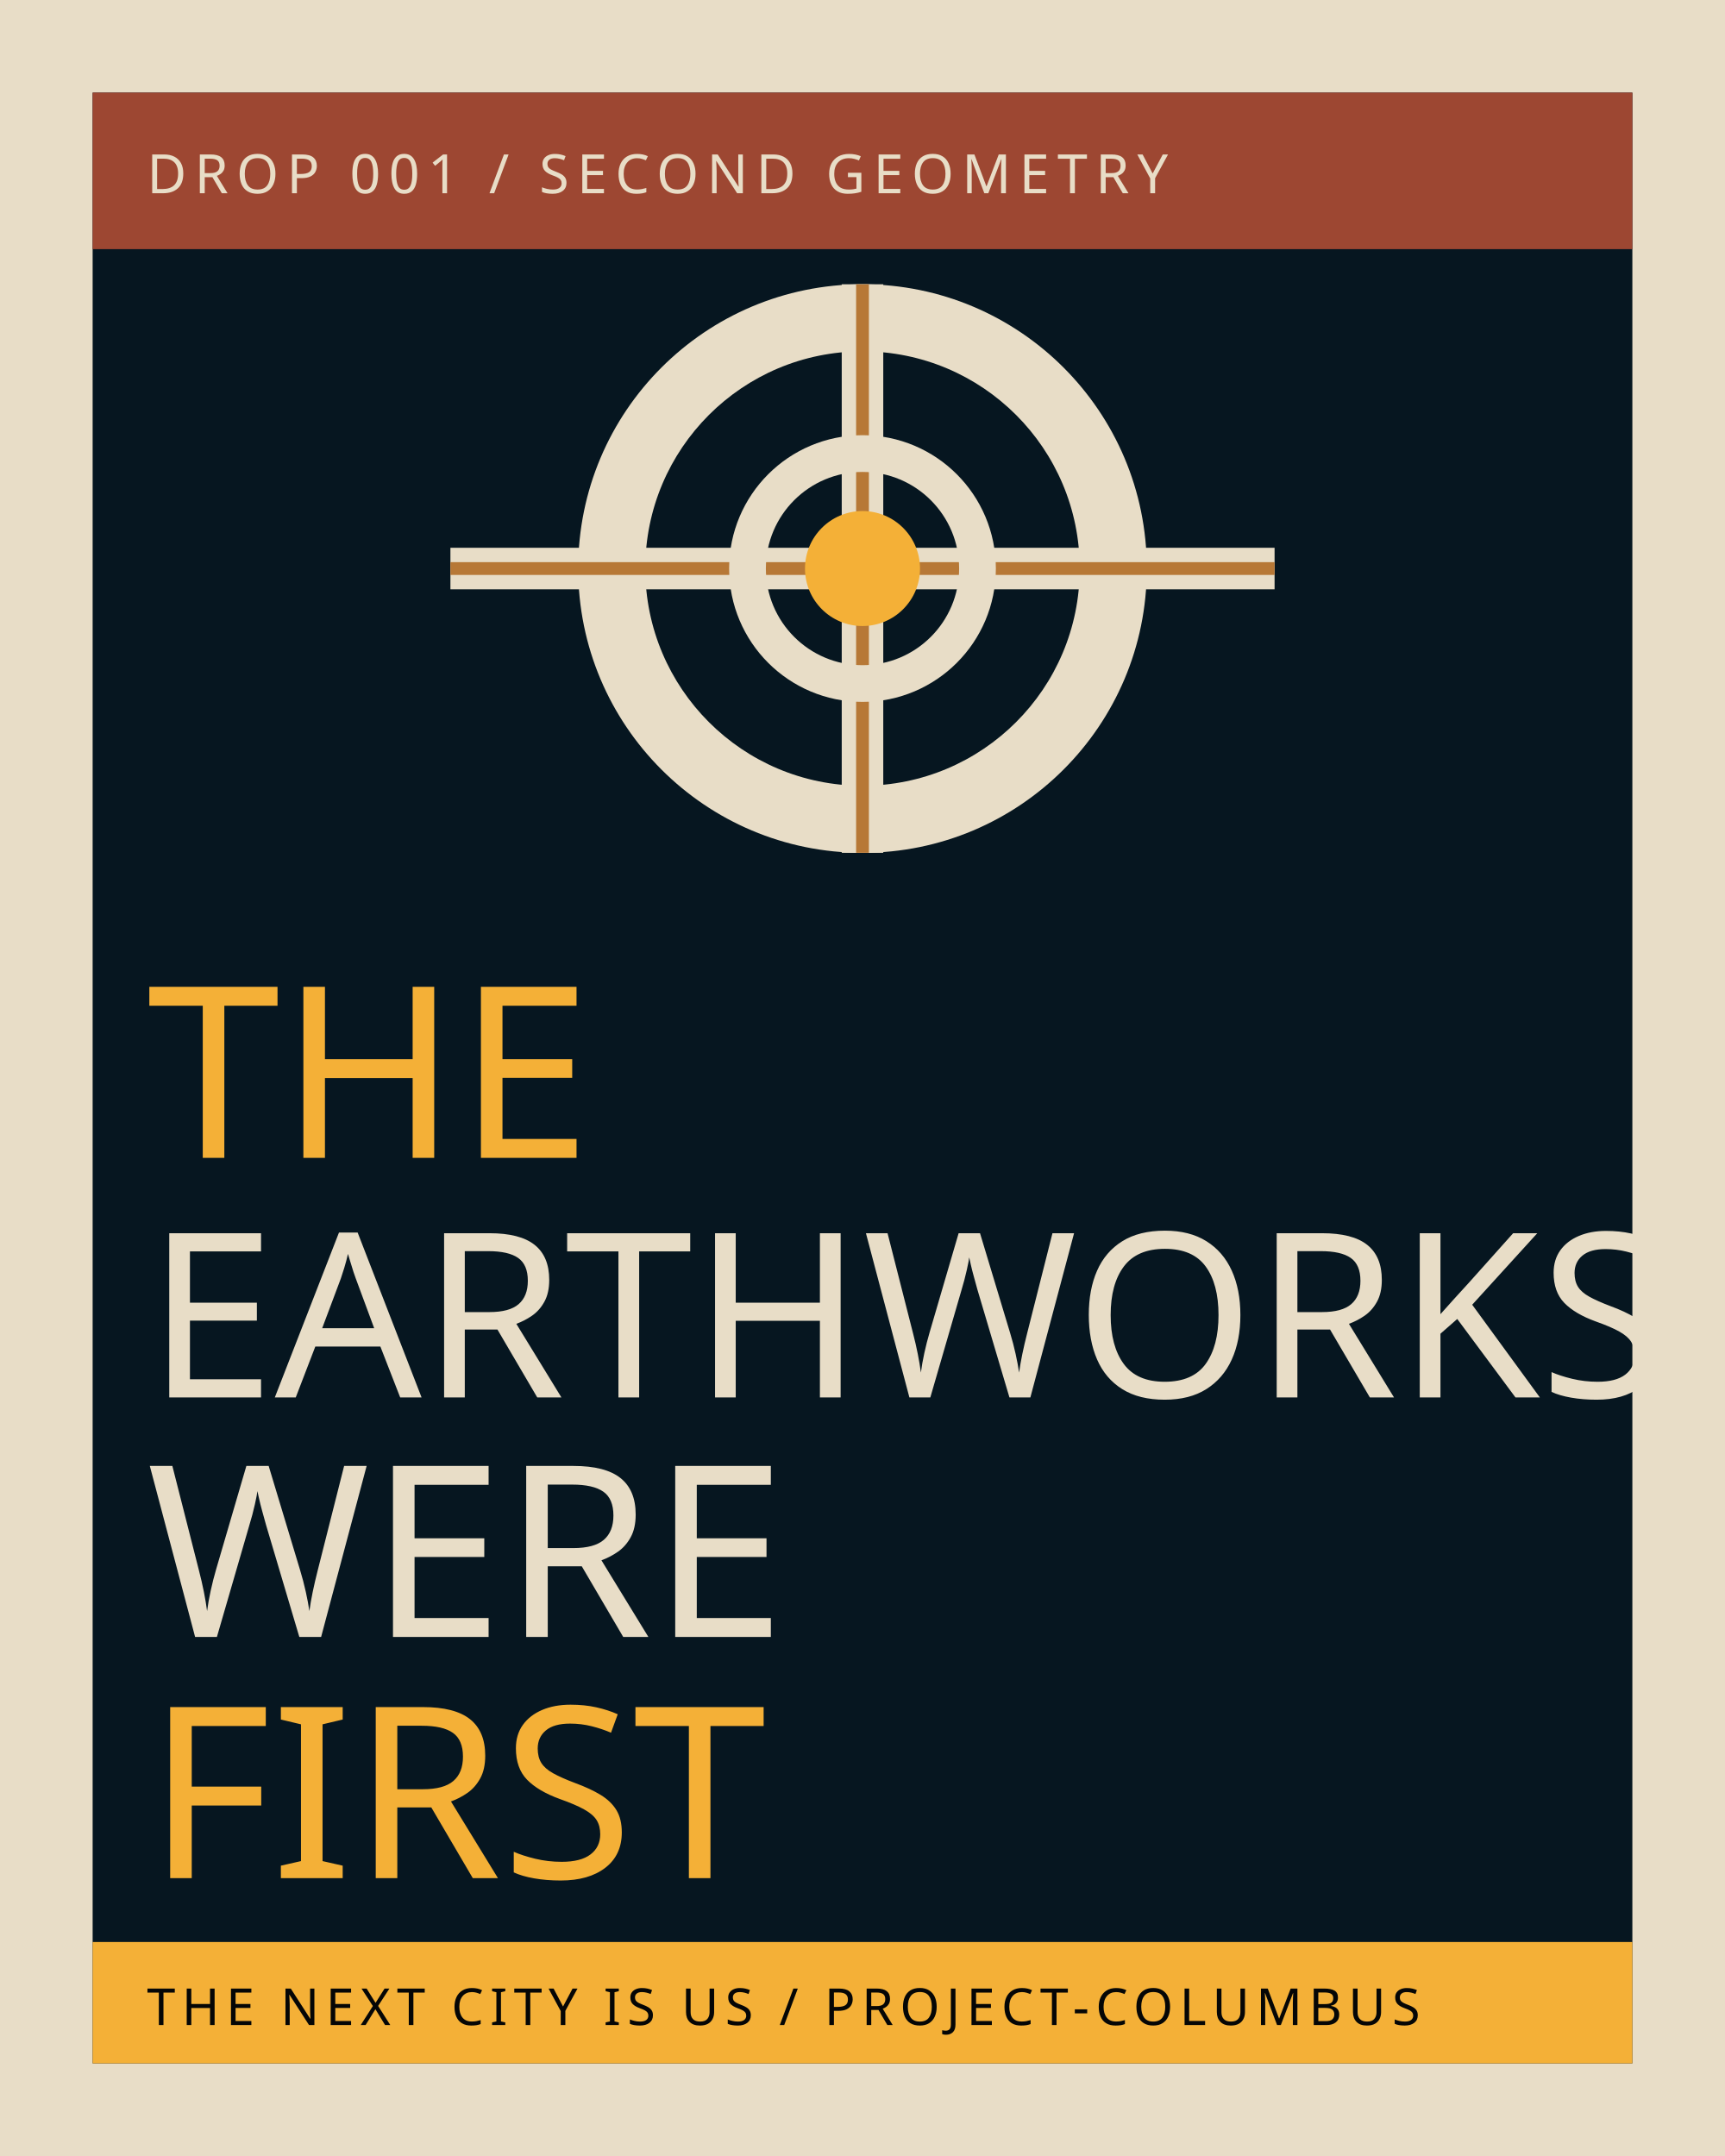
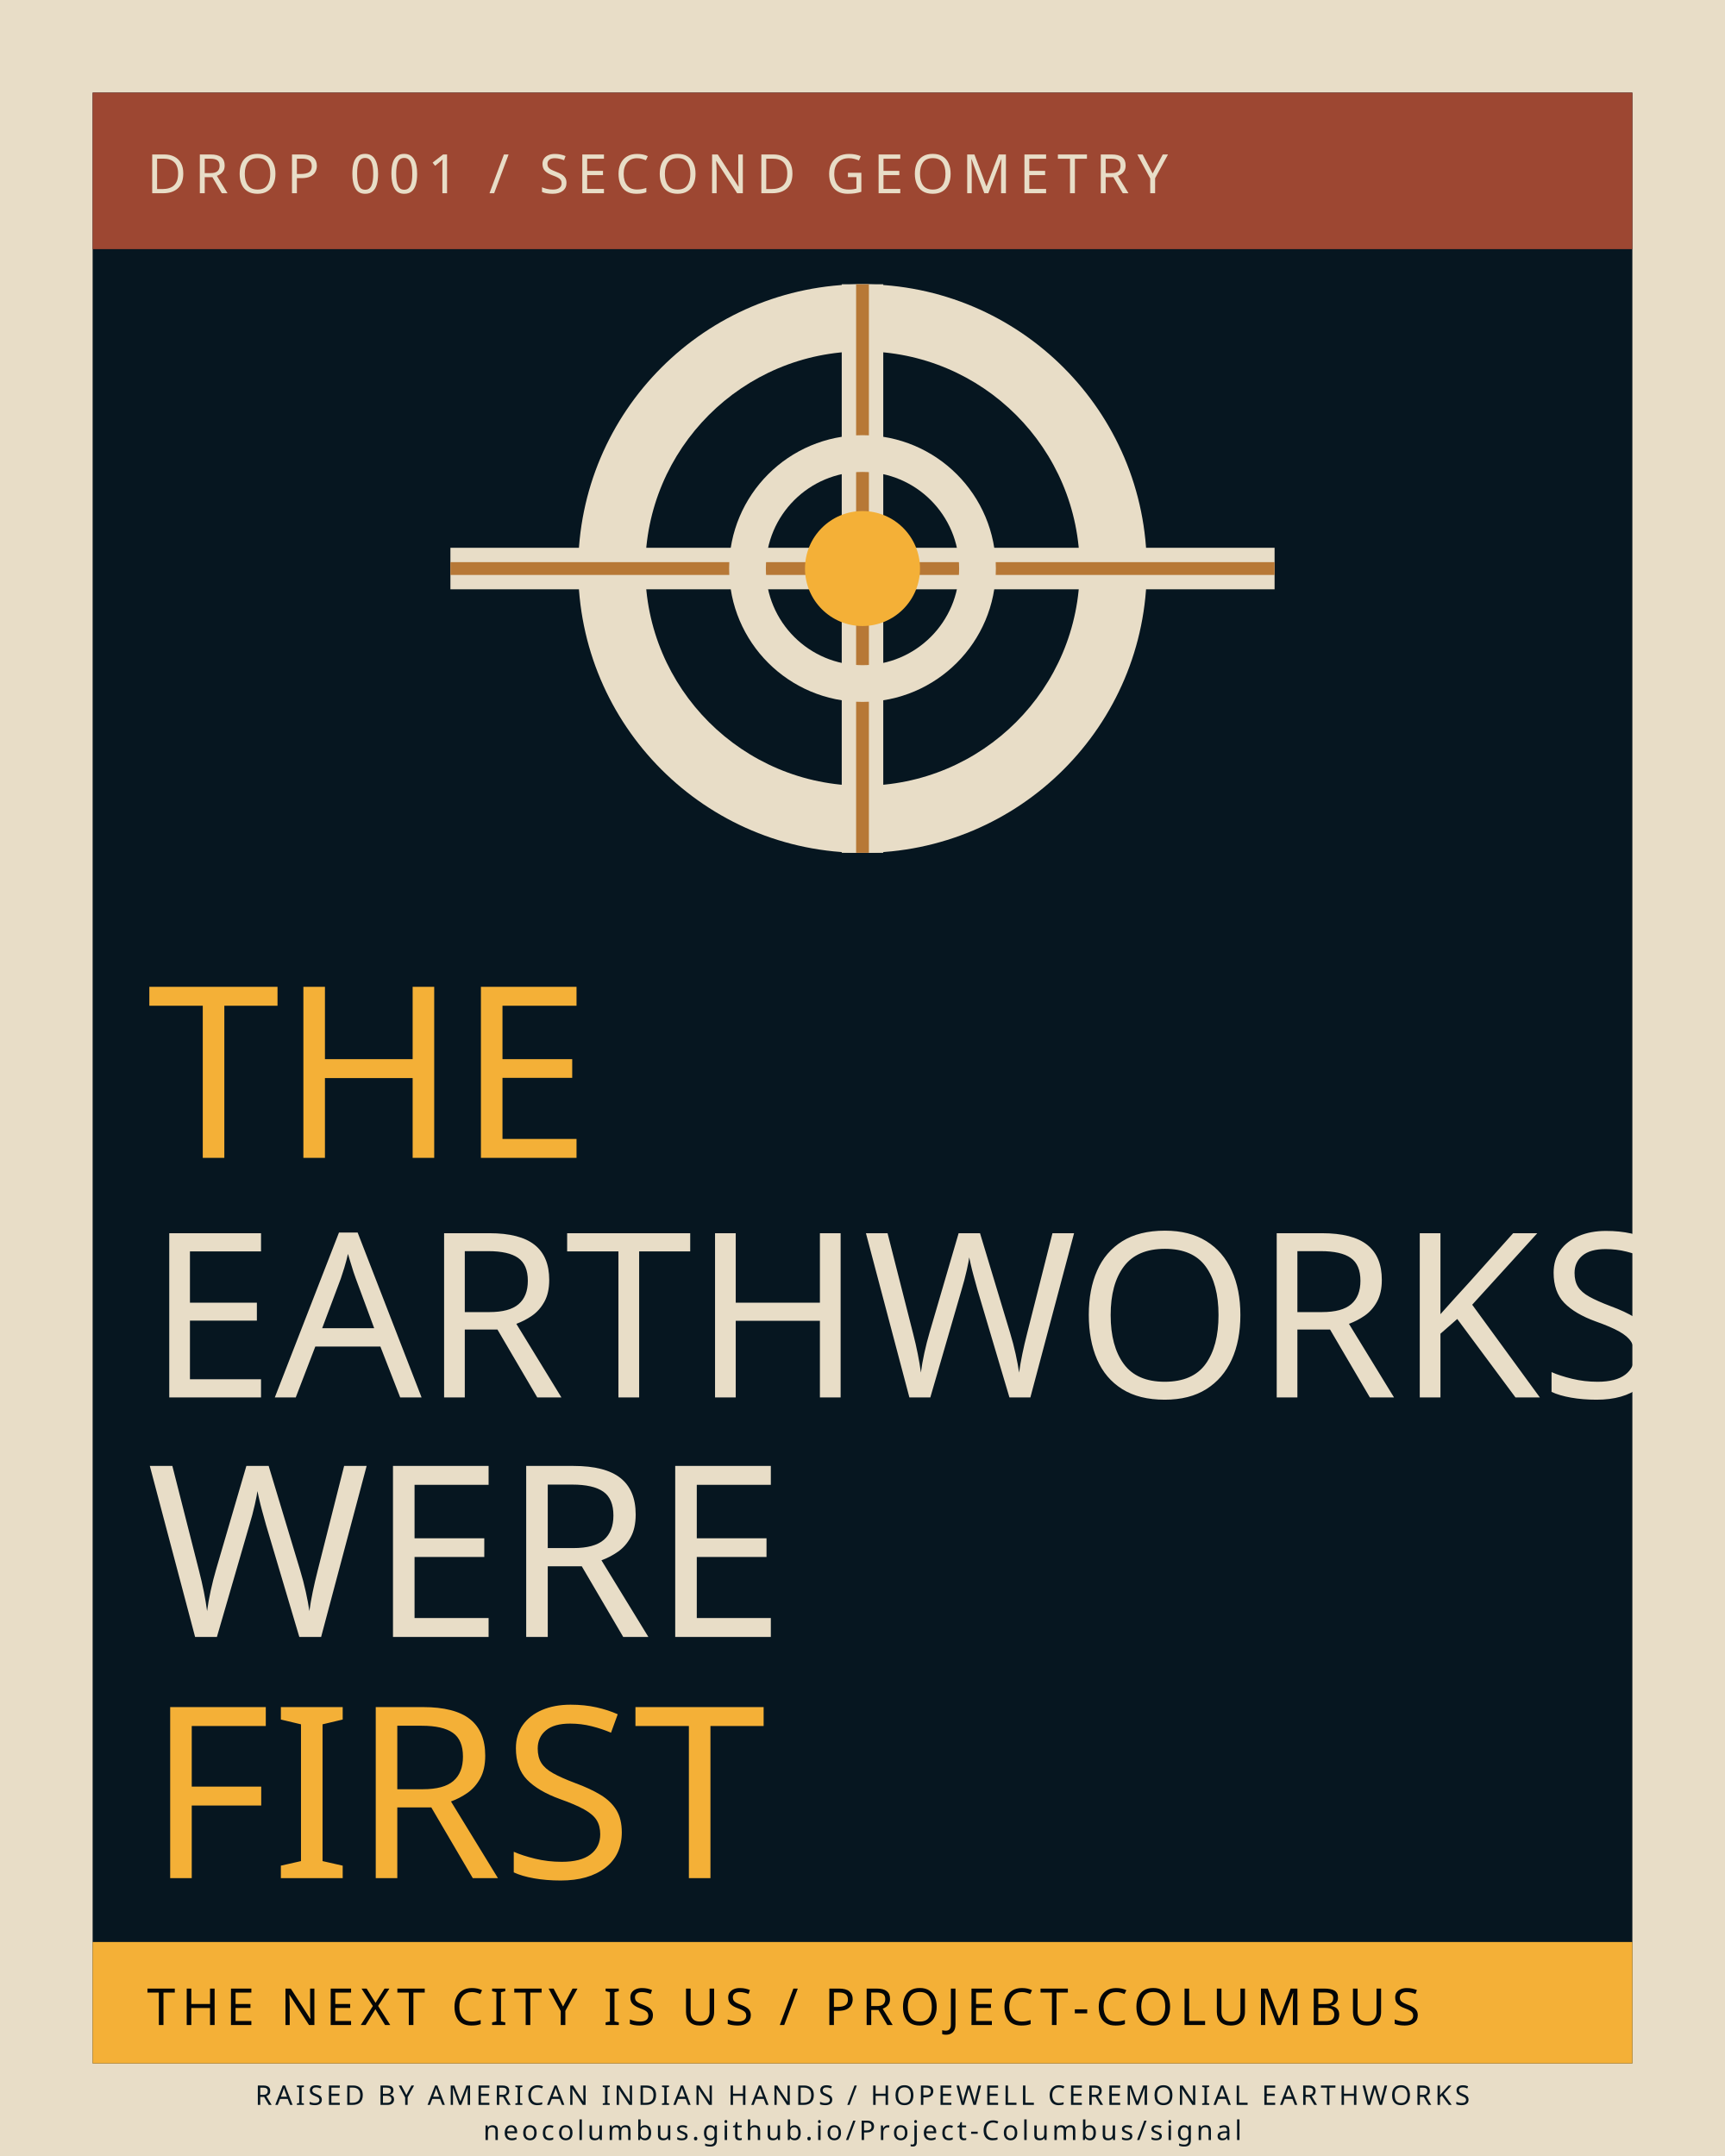
<svg xmlns="http://www.w3.org/2000/svg" viewBox="0 0 1080 1350" role="img" aria-labelledby="title desc">
  <rect width="1080" height="1350" fill="#E8DDC7" />
  <rect x="58" y="58" width="964" height="1234" fill="#061620" />
  <rect x="58" y="58" width="964" height="98" fill="#9D4732" />
  <text x="92" y="121" fill="#E8DDC7" font-family="Arial Black, Impact, sans-serif" font-size="34" letter-spacing="5">DROP 001 / SECOND GEOMETRY</text>
  <g transform="translate(540 356)">
    <circle r="178" fill="#E8DDC7" />
    <circle r="136" fill="#061620" />
    <rect x="-258" y="-13" width="516" height="26" fill="#E8DDC7" />
    <rect x="-13" y="-178" width="26" height="356" fill="#E8DDC7" />
    <rect x="-258" y="-4" width="516" height="8" fill="#B77836" />
    <rect x="-4" y="-178" width="8" height="356" fill="#B77836" />
    <circle r="72" fill="none" stroke="#E8DDC7" stroke-width="23" />
    <circle r="36" fill="#F4B037" />
  </g>
  <text x="92" y="725" fill="#F4B037" font-family="Impact, Arial Black, sans-serif" font-size="150">THE</text>
  <text x="92" y="875" fill="#E8DDC7" font-family="Impact, Arial Black, sans-serif" font-size="144">EARTHWORKS</text>
  <text x="92" y="1025" fill="#E8DDC7" font-family="Impact, Arial Black, sans-serif" font-size="150">WERE</text>
  <text x="92" y="1176" fill="#F4B037" font-family="Impact, Arial Black, sans-serif" font-size="150">FIRST</text>
  <rect x="58" y="1216" width="964" height="76" fill="#F4B037" />
  <text x="92" y="1268" fill="#050606" font-family="Arial Black, Impact, sans-serif" font-size="32" letter-spacing="4">THE NEXT CITY IS US / PROJECT-COLUMBUS</text>
+   <text x="540" y="1318" text-anchor="middle" fill="#061620" font-family="Arial Black, Impact, sans-serif" font-size="17" letter-spacing="2">RAISED BY AMERICAN INDIAN HANDS / HOPEWELL CEREMONIAL EARTHWORKS</text>
+   <text x="540" y="1340" text-anchor="middle" fill="#061620" font-family="Arial Black, Impact, sans-serif" font-size="17" letter-spacing="2">neocolumbus.github.io/Project-Columbus/signal</text>
</svg>
